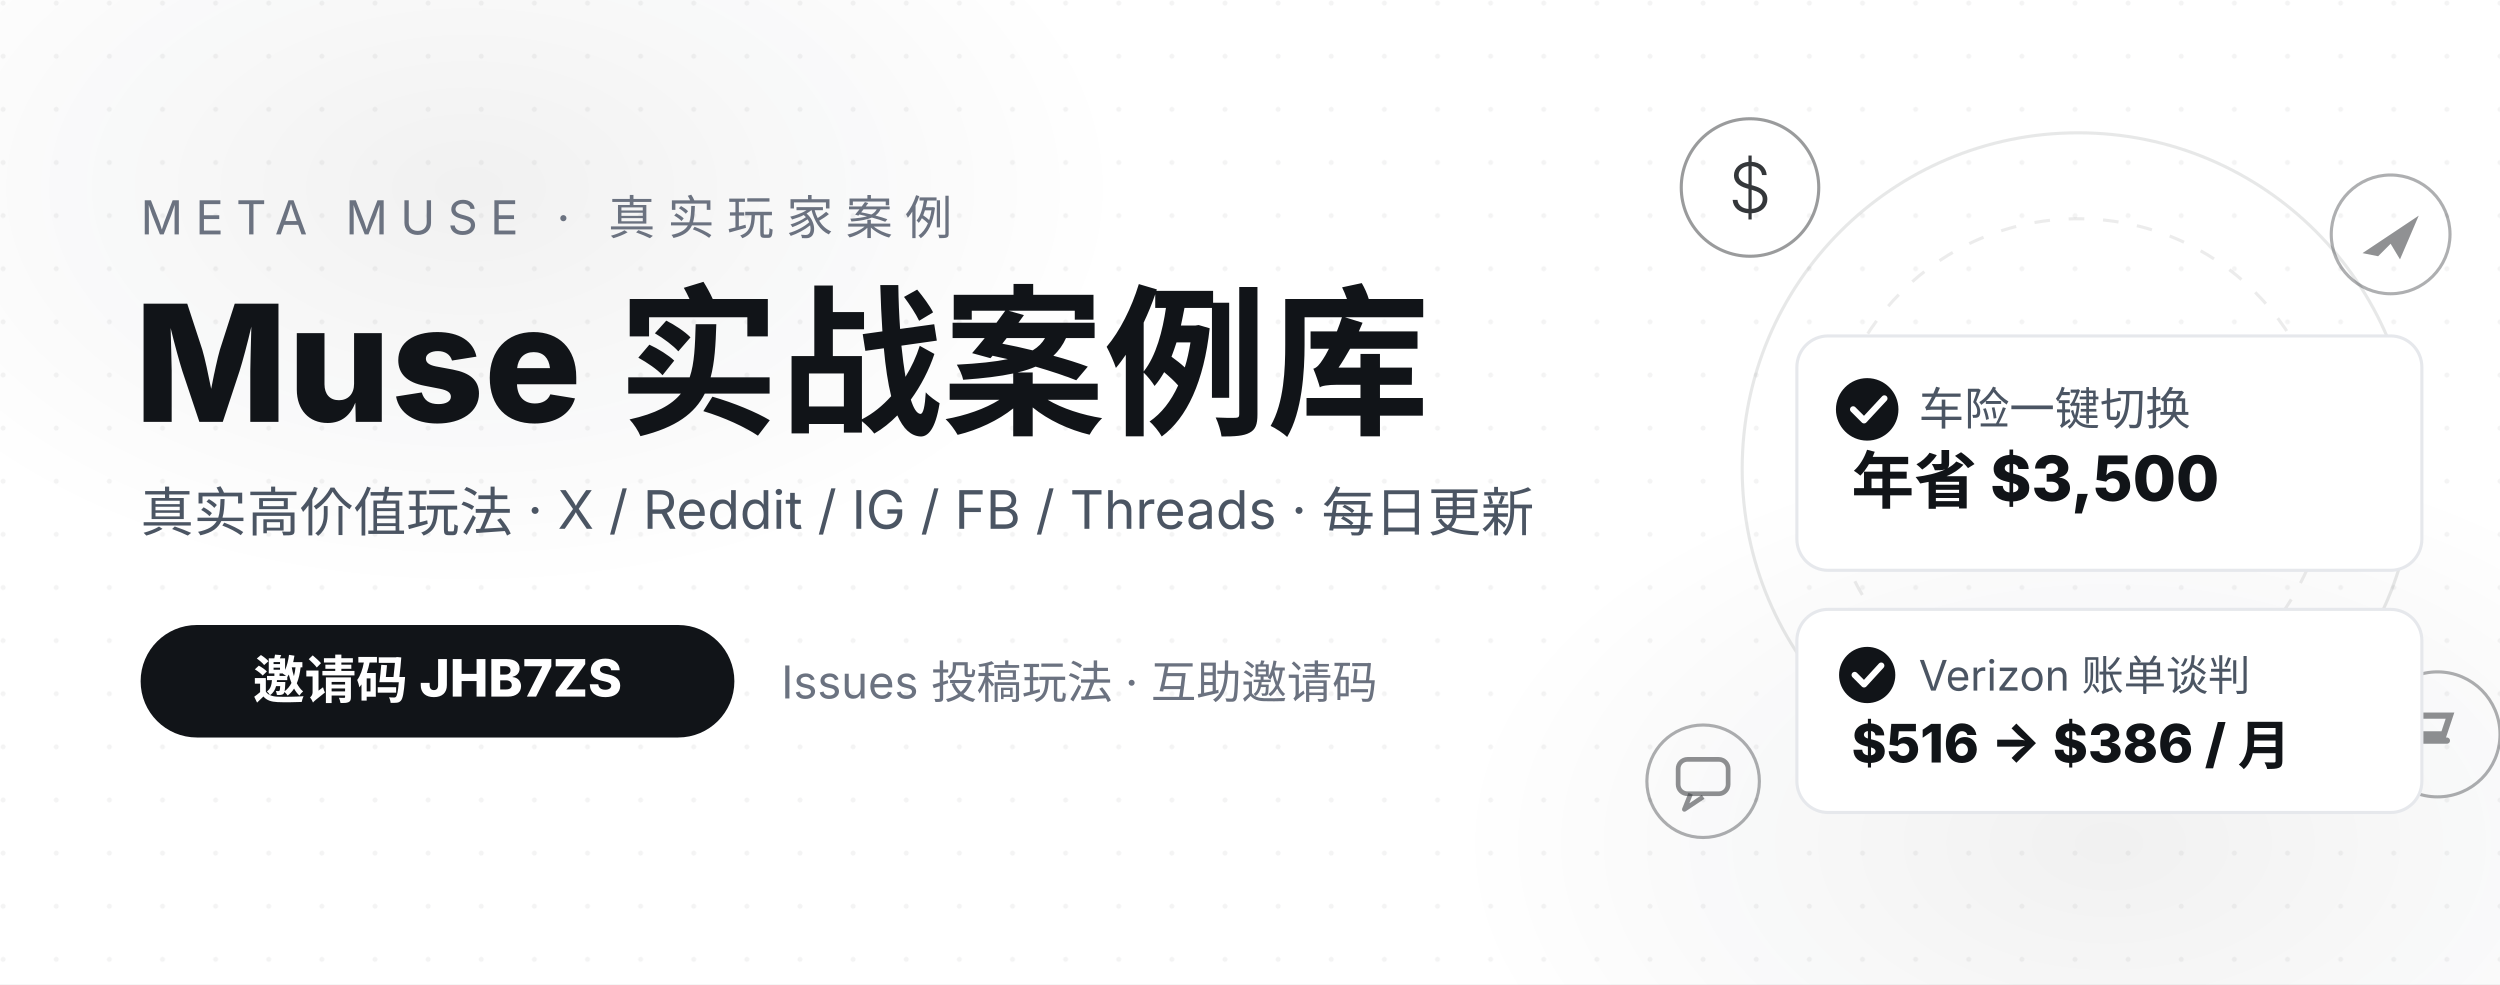
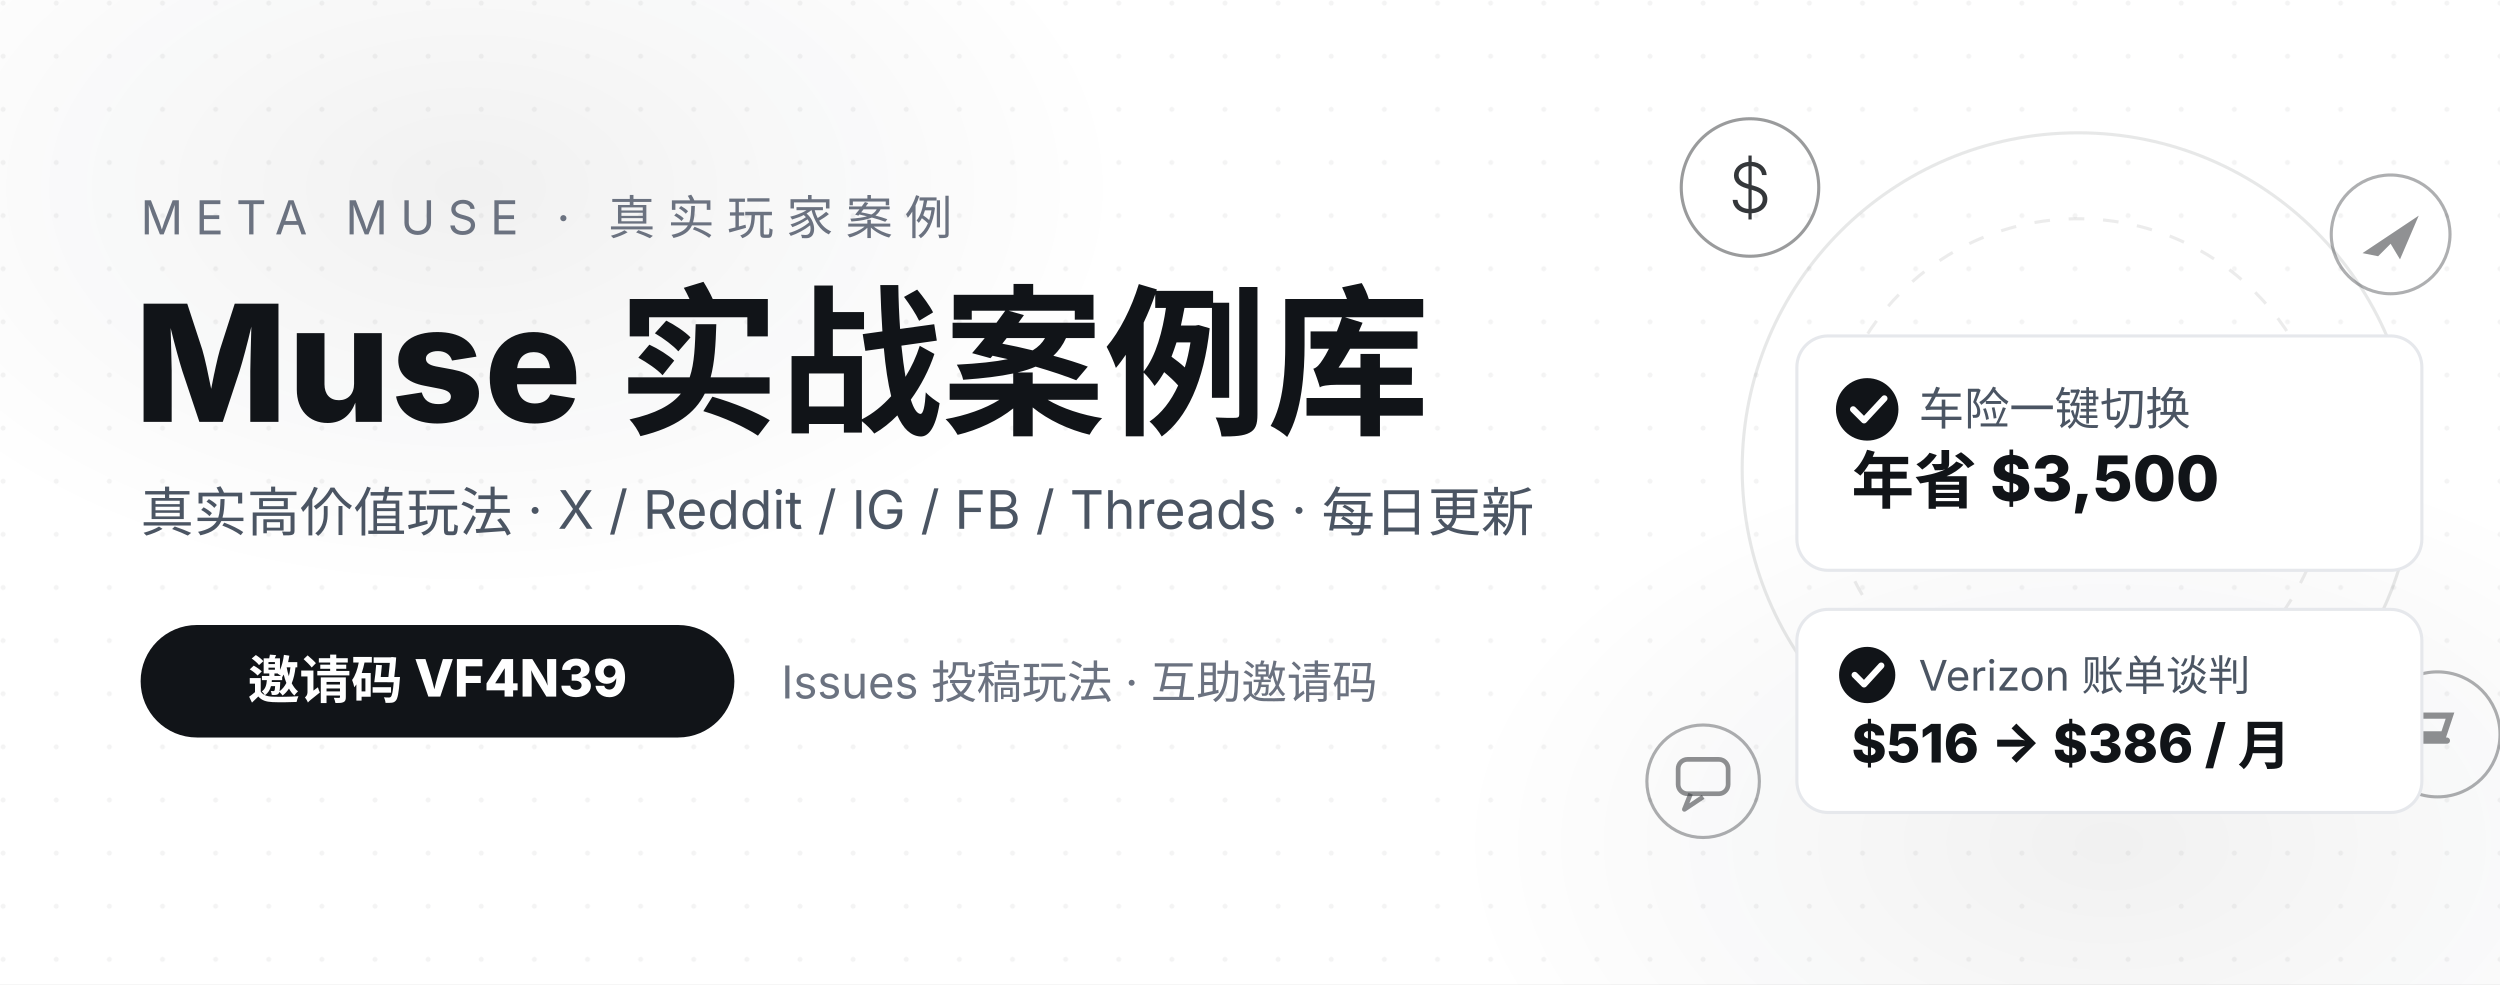
<svg xmlns="http://www.w3.org/2000/svg" width="1600" height="630" viewBox="0 0 1600 630" font-family="system-ui,-apple-system,'PingFang SC','Microsoft YaHei','Segoe UI',sans-serif">
  <defs>
    <radialGradient id="glowA" cx="0.5" cy="0.5" r="0.5">
      <stop offset="0" stop-color="#111418" stop-opacity="0.06" />
      <stop offset="1" stop-color="#111418" stop-opacity="0" />
    </radialGradient>
    <pattern id="dots" width="34" height="34" patternUnits="userSpaceOnUse">
      <circle cx="2" cy="2" r="1.6" fill="#111418" opacity="0.05" />
    </pattern>
  </defs>
  <rect width="1600" height="630" fill="#ffffff" />
  <ellipse cx="300" cy="120" rx="420" ry="260" fill="url(#glowA)" />
  <ellipse cx="1350" cy="540" rx="420" ry="260" fill="url(#glowA)" />
  <rect width="1600" height="630" fill="url(#dots)" />
  <circle cx="1330" cy="300" r="215" fill="none" stroke="#111418" stroke-opacity="0.10" stroke-width="2" />
  <circle cx="1330" cy="300" r="160" fill="none" stroke="#111418" stroke-opacity="0.08" stroke-width="2" stroke-dasharray="10 12" />
  <g opacity="0.85">
    <circle cx="1120" cy="120" r="44" fill="none" stroke="#111418" stroke-width="2" opacity="0.5" />
    <text x="1120" y="136" text-anchor="middle" font-size="44" font-weight="300" fill="#111418">$</text>
    <circle cx="1530" cy="150" r="38" fill="none" stroke="#111418" stroke-width="2" opacity="0.4" />
    <path d="M1512 162 L1548 138 L1536 166 L1530 156 L1522 164 Z" fill="#111418" opacity="0.55" />
    <circle cx="1560" cy="470" r="40" fill="none" stroke="#111418" stroke-width="2" opacity="0.4" />
    <path d="M1544 458 h24 l-4 12 h-16 Z M1546 474 h20" stroke="#111418" stroke-width="4" fill="none" stroke-linecap="round" opacity="0.55" />
    <circle cx="1090" cy="500" r="36" fill="none" stroke="#111418" stroke-width="2" opacity="0.4" />
    <rect x="1074" y="486" width="32" height="22" rx="6" fill="none" stroke="#111418" stroke-width="3" opacity="0.55" />
    <path d="M1082 508 l-4 10 l12 -8" fill="none" stroke="#111418" stroke-width="3" stroke-linejoin="round" opacity="0.55" />
  </g>
  <g>
    <rect x="1150" y="215" width="400" height="150" rx="20" fill="#ffffff" stroke="#e6e8ec" stroke-width="2" />
    <circle cx="1195" cy="262" r="20" fill="#111418" />
    <path d="M1186 262 l7 7 l13 -14" stroke="#ffffff" stroke-width="4" fill="none" stroke-linecap="round" stroke-linejoin="round" />
    <text x="1228" y="272" font-size="29" fill="#4b5563">车险一键切换</text>
    <text x="1185" y="322" font-size="40" font-weight="800" fill="#111418">年省 $3,500</text>
    <rect x="1150" y="390" width="400" height="130" rx="20" fill="#ffffff" stroke="#e6e8ec" stroke-width="2" />
    <circle cx="1195" cy="432" r="18" fill="#111418" />
    <path d="M1187 432 l6 6 l11 -12" stroke="#ffffff" stroke-width="4" fill="none" stroke-linecap="round" stroke-linejoin="round" />
    <text x="1228" y="442" font-size="27" fill="#4b5563">Verizon 账单谈判</text>
    <text x="1185" y="488" font-size="34" font-weight="800" fill="#111418">$516 → $386 / 月</text>
  </g>
  <text x="90" y="150" font-size="30" letter-spacing="8" fill="#6b7280">META MUSE · 真实玩家案例</text>
  <text x="86" y="270" font-size="104" font-weight="800" fill="#111418">Muse 实战案例库</text>
  <text x="90" y="340" font-size="34" fill="#4b5563">真实高价值玩法 · X / Reddit / IG / FB / Threads · 每日更新</text>
  <rect x="90" y="400" width="380" height="72" rx="36" fill="#111418" />
-   <text x="280" y="447" text-anchor="middle" font-size="33" font-weight="800" fill="#ffffff">邀请码 JHB7ZS</text>
+   <text x="280" y="447" text-anchor="middle" font-size="33" font-weight="800" fill="#ffffff">邀请码 VF4N39</text>
  <text x="500" y="447" font-size="29" fill="#6b7280">Issues 投稿玩法 · 互助邀请码</text>
</svg>
